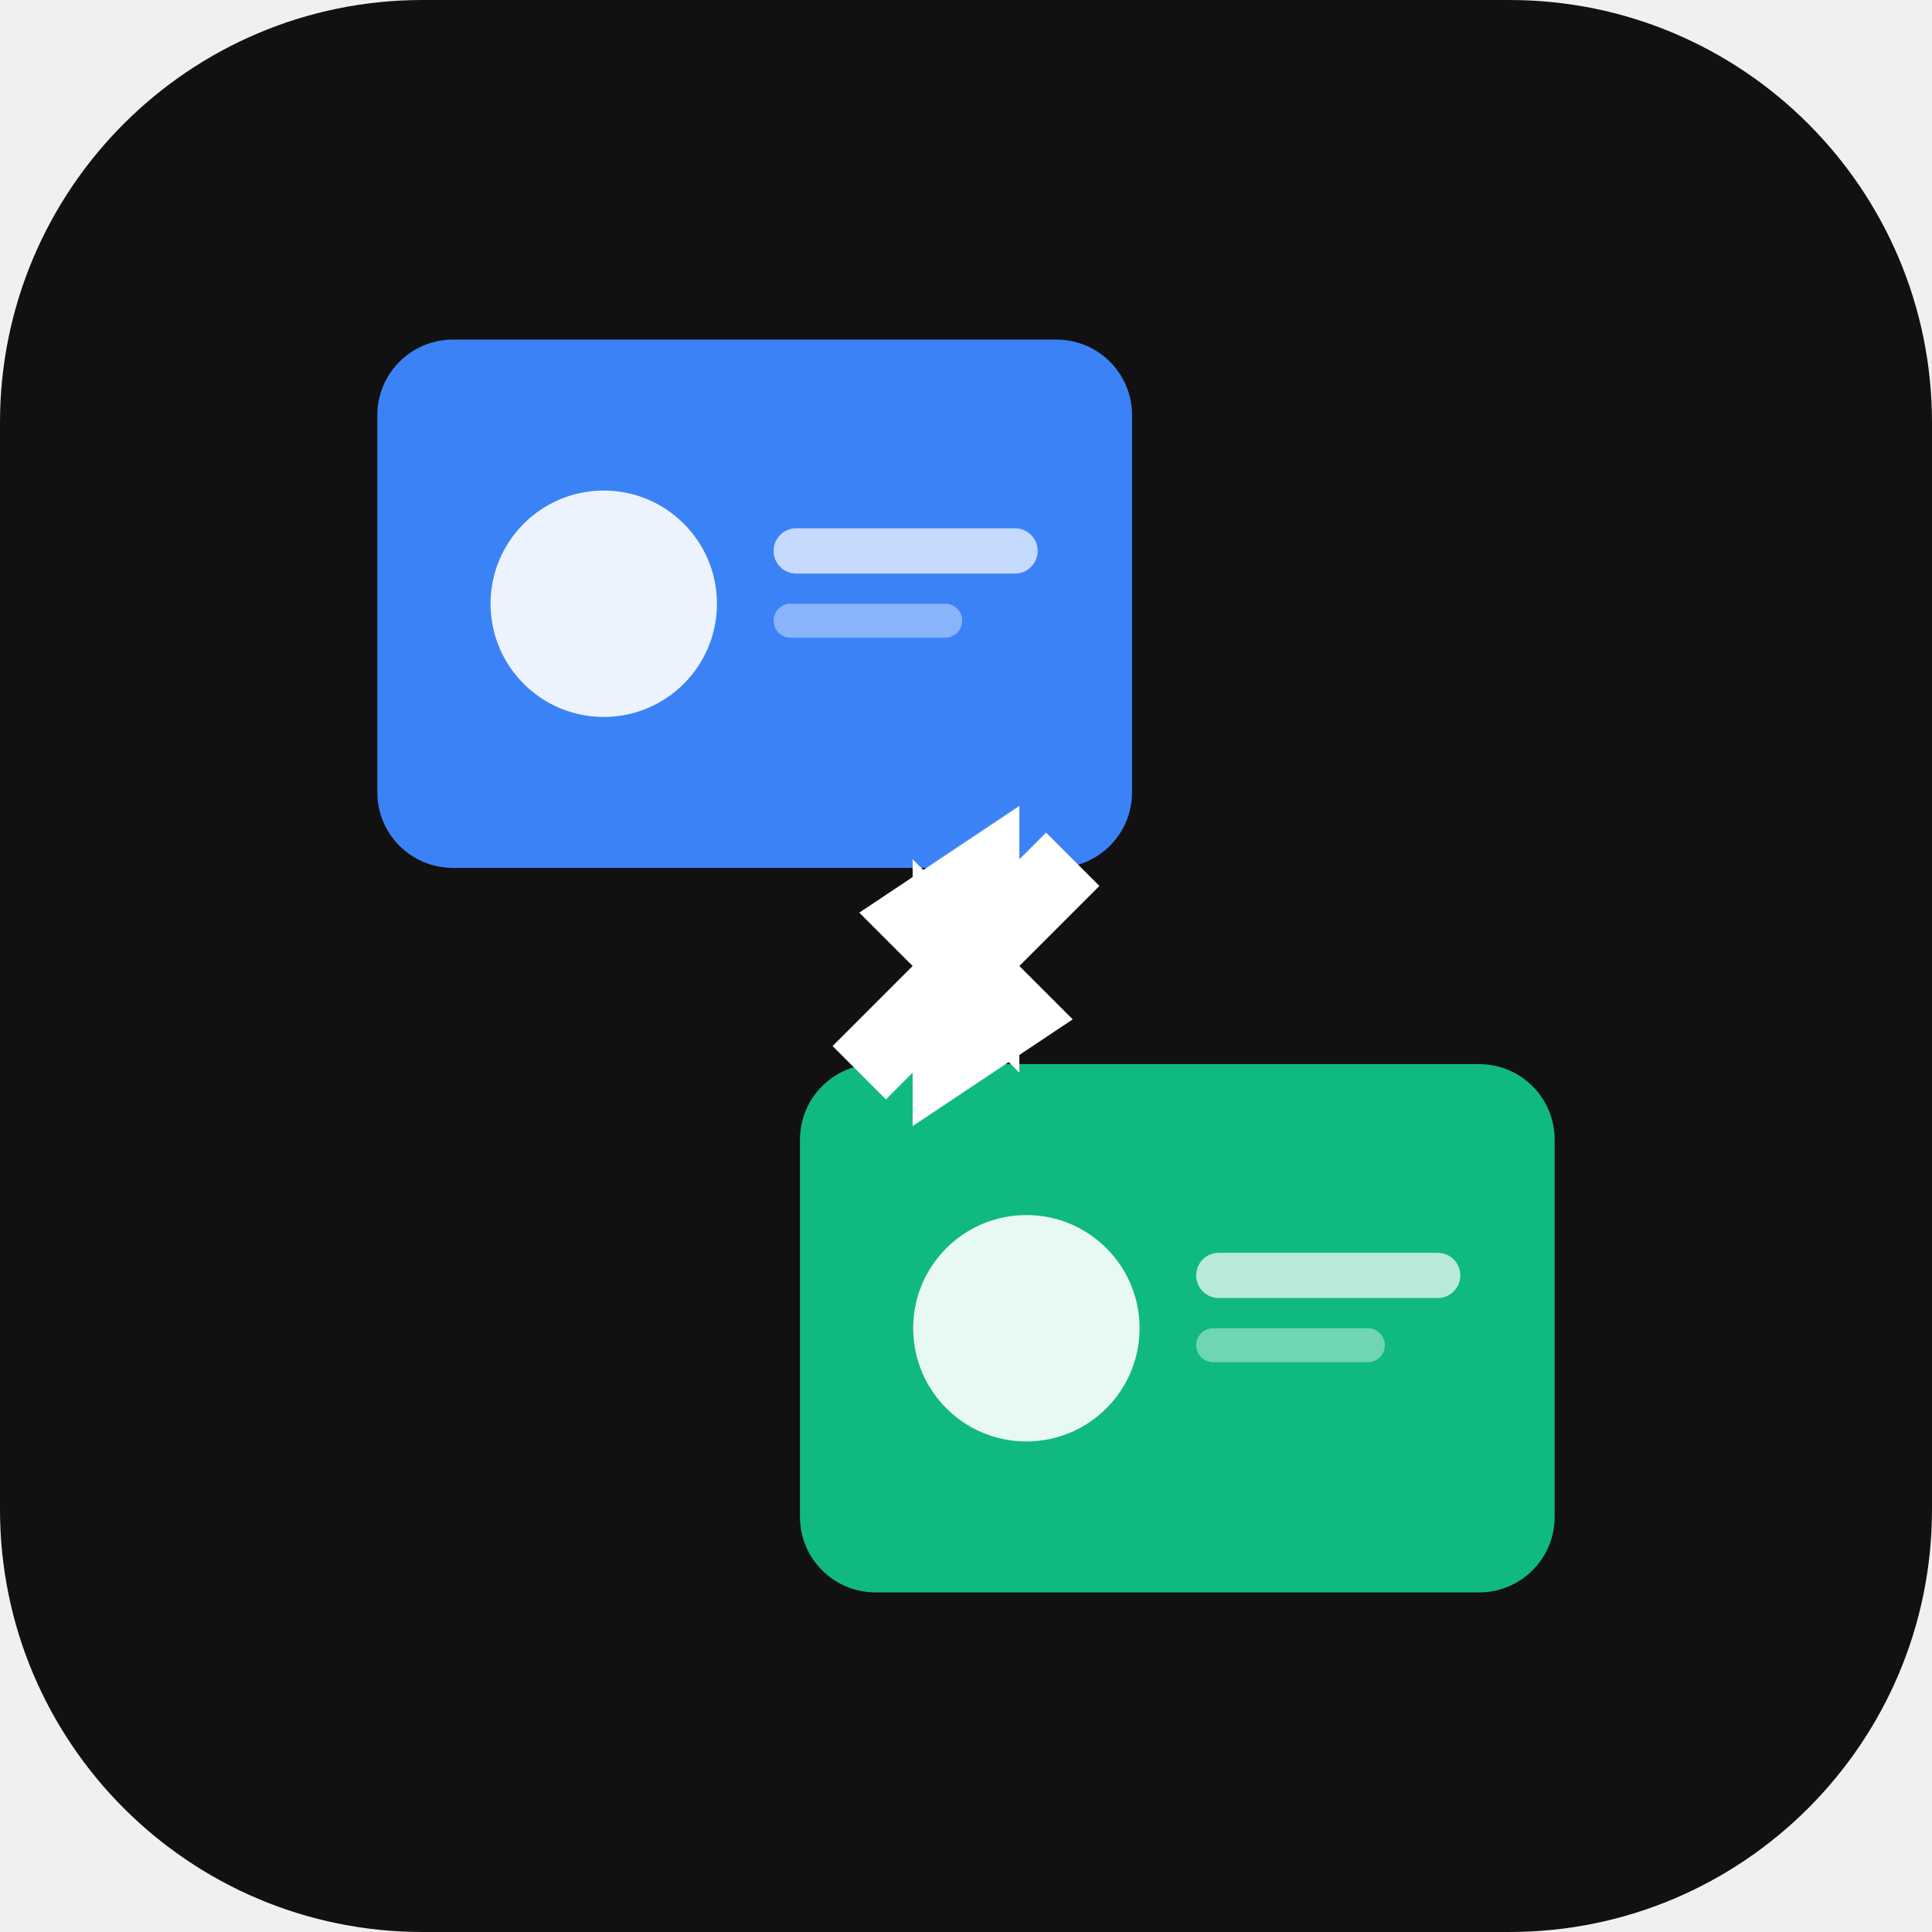
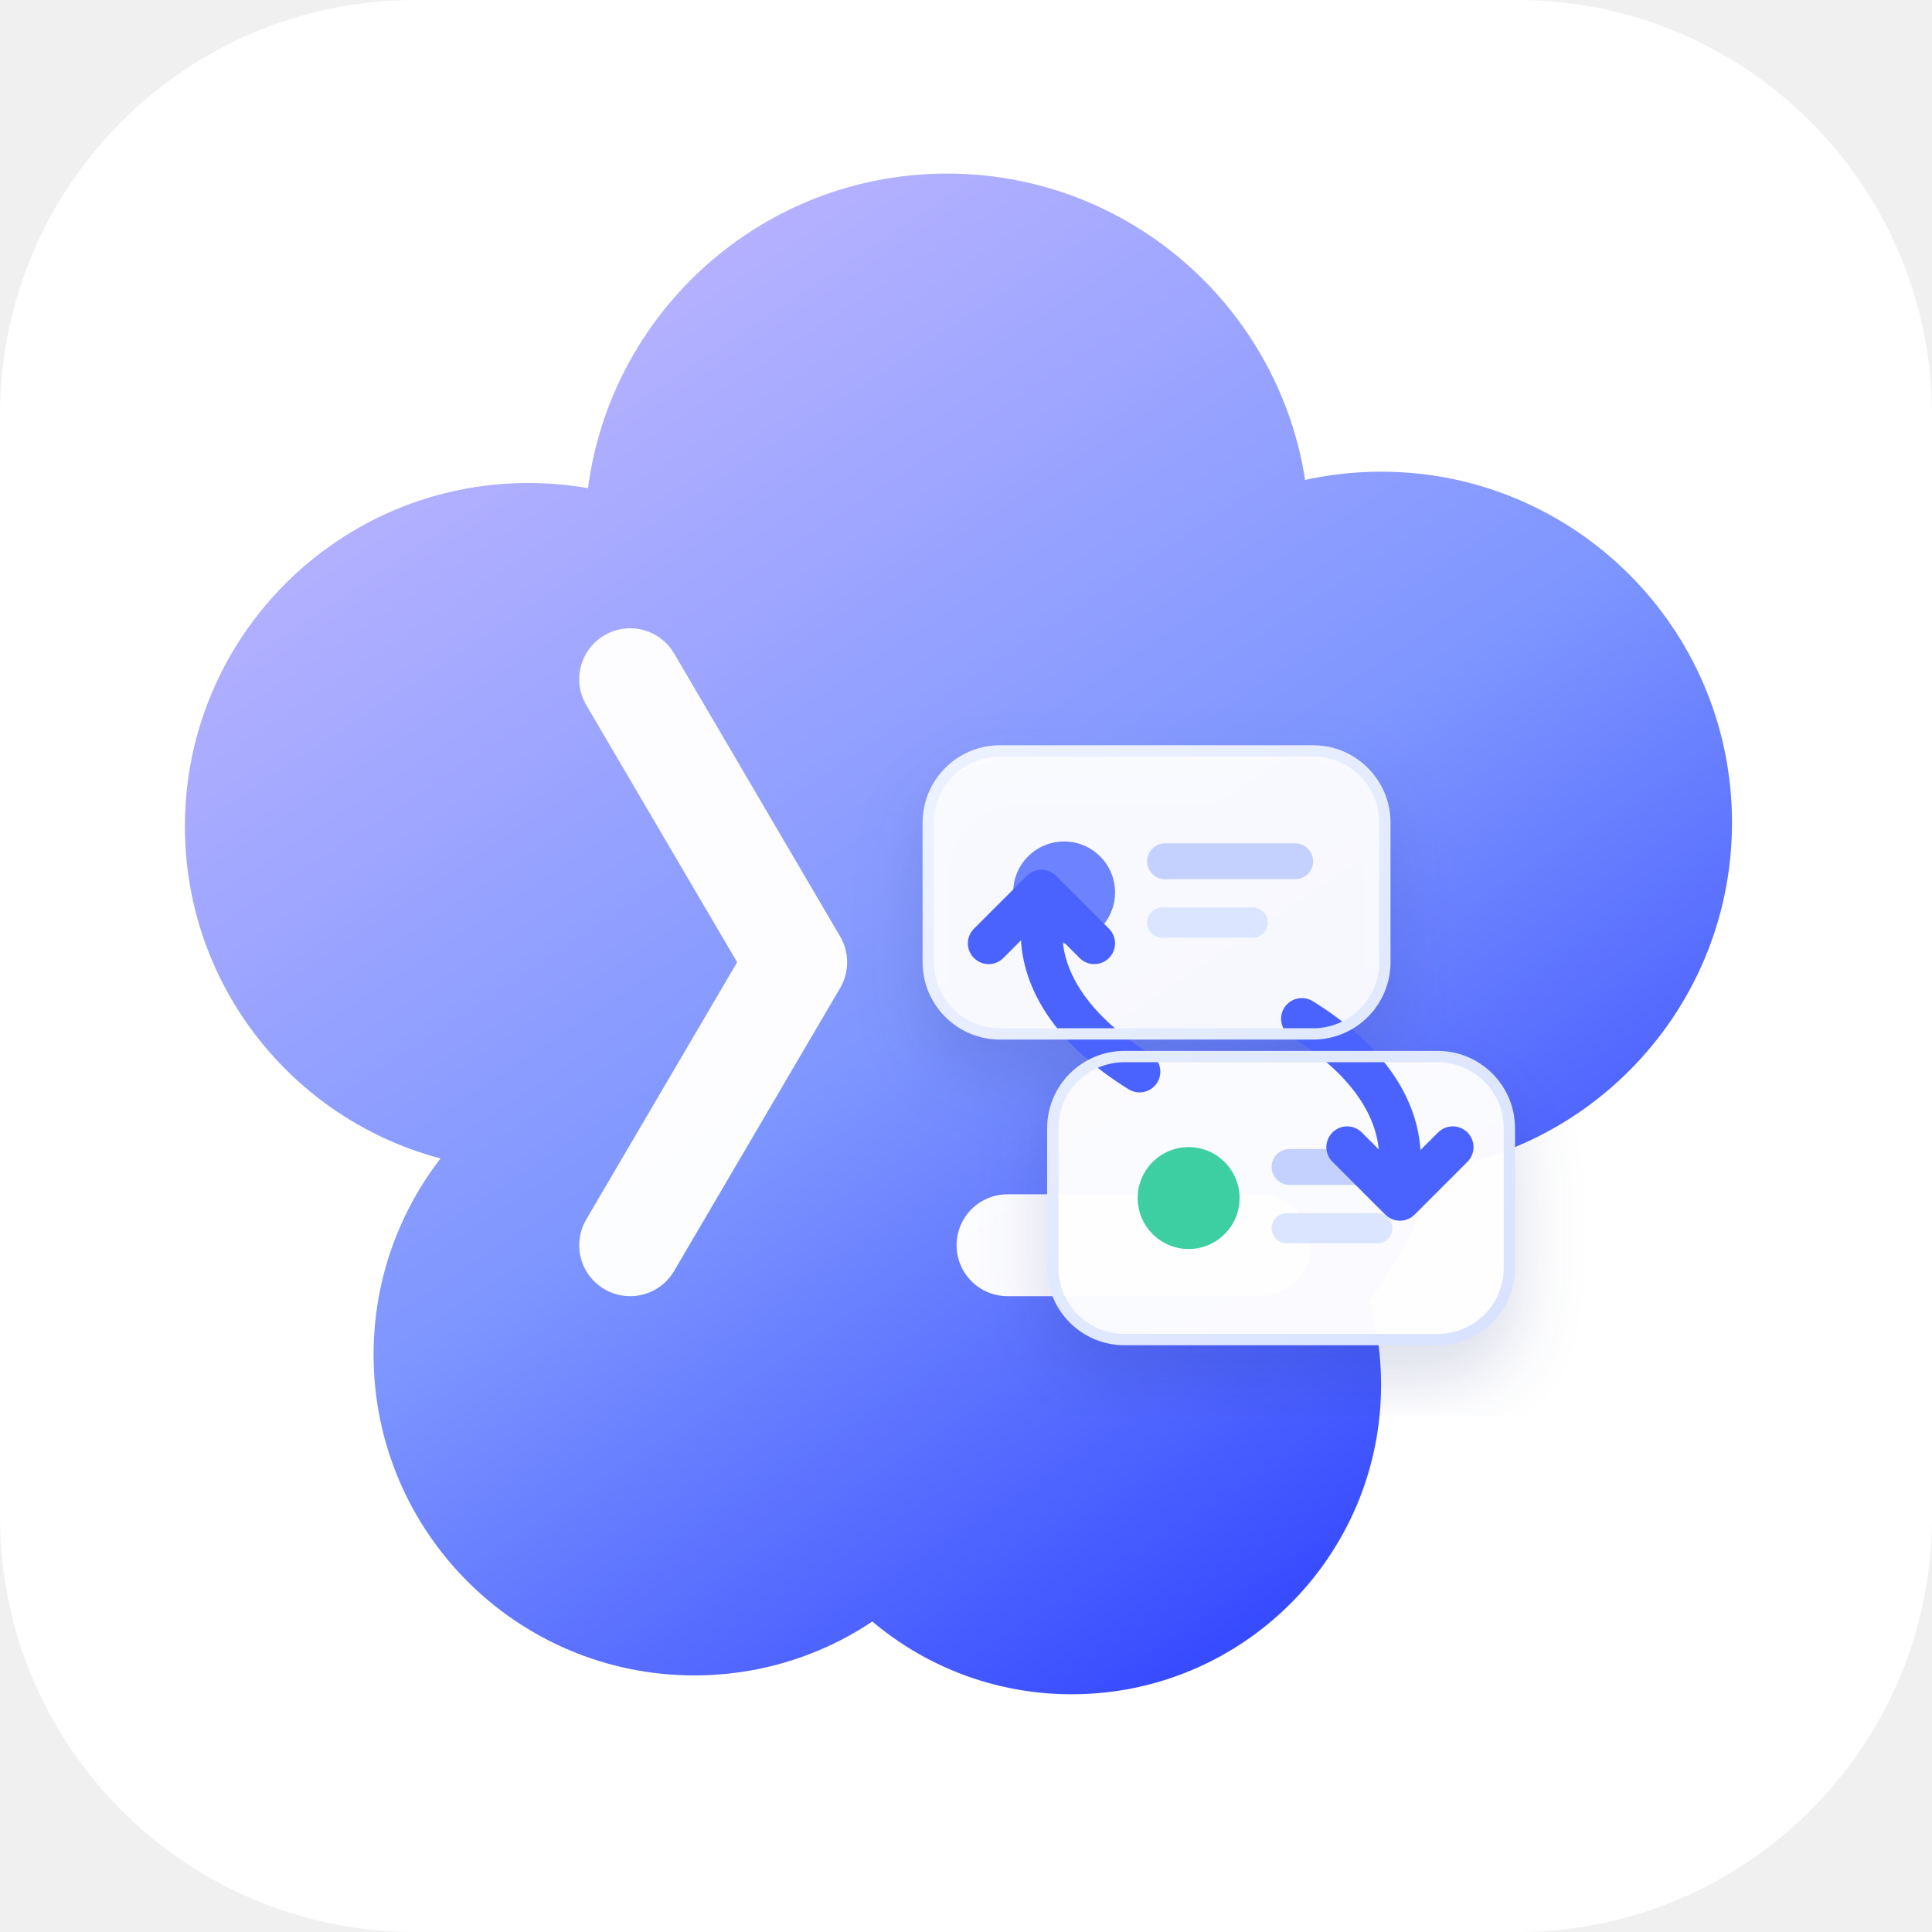
<svg xmlns="http://www.w3.org/2000/svg" width="1024" height="1024" viewBox="0 0 1024 1024" fill="none">
-   <rect width="1024" height="1024" rx="224" fill="#111111" />
-   <rect x="200" y="180" width="400" height="280" rx="40" fill="#3B82F6" />
-   <circle cx="320" cy="320" r="60" fill="white" fill-opacity="0.9" />
-   <rect x="410" y="280" width="140" height="24" rx="12" fill="white" fill-opacity="0.7" />
-   <rect x="410" y="320" width="100" height="18" rx="9" fill="white" fill-opacity="0.4" />
-   <rect x="424" y="564" width="400" height="280" rx="40" fill="#10B981" />
-   <circle cx="544" cy="704" r="60" fill="white" fill-opacity="0.9" />
-   <rect x="634" y="664" width="140" height="24" rx="12" fill="white" fill-opacity="0.7" />
-   <rect x="634" y="704" width="100" height="18" rx="9" fill="white" fill-opacity="0.4" />
-   <g transform="translate(512, 512)">
-     <path d="M-40 -80 L60 20 L20 20 L20 80 L-20 80 L-20 20 L-60 20 Z" fill="white" transform="rotate(45)" />
-     <path d="M40 80 L-60 -20 L-20 -20 L-20 -80 L20 -80 L20 -20 L60 -20 Z" fill="white" transform="rotate(45)" />
+   <defs>
+     <linearGradient id="blobGradient" x1="284" y1="174" x2="726" y2="842" gradientUnits="userSpaceOnUse">
+       <stop stop-color="#B7B2FF" />
+       <stop offset="0.52" stop-color="#7E96FF" />
+       <stop offset="1" stop-color="#3448FF" />
+     </linearGradient>
+     <linearGradient id="badgeStroke" x1="495" y1="390" x2="790" y2="706" gradientUnits="userSpaceOnUse">
+       <stop stop-color="#EDF2FF" />
+       <stop offset="1" stop-color="#D9E3FF" />
+     </linearGradient>
+     <filter id="cardShadow" x="450" y="360" width="390" height="390" filterUnits="userSpaceOnUse" color-interpolation-filters="sRGB">
+       <feFlood flood-opacity="0" result="BackgroundImageFix" />
+       <feColorMatrix in="SourceAlpha" type="matrix" values="0 0 0 0 0 0 0 0 0 0 0 0 0 0 0 0 0 0 127 0" result="hardAlpha" />
+       <feOffset dy="18" />
+       <feGaussianBlur stdDeviation="18" />
+       <feColorMatrix type="matrix" values="0 0 0 0 0.11 0 0 0 0 0.173 0 0 0 0 0.486 0 0 0 0.16 0" />
+       <feBlend mode="normal" in2="BackgroundImageFix" result="effect1_dropShadow_1_1" />
+       <feBlend mode="normal" in="SourceGraphic" in2="effect1_dropShadow_1_1" result="shape" />
+     </filter>
+   </defs>
+   <rect width="1024" height="1024" rx="220" fill="white" />
+   <g>
+     <circle cx="502" cy="284" r="192" fill="url(#blobGradient)" />
+     <circle cx="280" cy="438" r="182" fill="url(#blobGradient)" />
+     <circle cx="732" cy="436" r="186" fill="url(#blobGradient)" />
+     <circle cx="368" cy="718" r="170" fill="url(#blobGradient)" />
+     <circle cx="568" cy="734" r="164" fill="url(#blobGradient)" />
+     <circle cx="510" cy="534" r="266" fill="url(#blobGradient)" />
+   </g>
+   <g opacity="0.98">
+     <path d="M334 360L422 510L334 660" stroke="white" stroke-width="54" stroke-linecap="round" stroke-linejoin="round" />
+     <path d="M534 660H668" stroke="white" stroke-width="54" stroke-linecap="round" />
+   </g>
+   <g filter="url(#cardShadow)">
+     <rect x="492" y="398" width="242" height="150" rx="38" fill="white" fill-opacity="0.95" />
+     <rect x="558" y="560" width="242" height="150" rx="38" fill="white" fill-opacity="0.97" />
+     <circle cx="564" cy="473" r="27" fill="#6D82FF" />
+     <rect x="608" y="447" width="88" height="19" rx="9.5" fill="#C4D1FF" />
+     <rect x="608" y="481" width="64" height="16" rx="8" fill="#DCE5FF" />
+     <circle cx="630" cy="635" r="27" fill="#3DCFA1" />
+     <rect x="674" y="609" width="88" height="19" rx="9.5" fill="#C4D1FF" />
+     <rect x="674" y="643" width="64" height="16" rx="8" fill="#DCE5FF" />
+     <path d="M690 540C724 561 742 587 742 614" stroke="#4A63FF" stroke-width="22" stroke-linecap="round" />
+     <path d="M714 608L742 636L770 608" stroke="#4A63FF" stroke-width="22" stroke-linecap="round" stroke-linejoin="round" />
+     <path d="M604 568C570 547 552 521 552 494" stroke="#4A63FF" stroke-width="22" stroke-linecap="round" />
+     <path d="M580 500L552 472L524 500" stroke="#4A63FF" stroke-width="22" stroke-linecap="round" stroke-linejoin="round" />
+     <rect x="492" y="398" width="242" height="150" rx="38" stroke="url(#badgeStroke)" stroke-width="6" />
+     <rect x="558" y="560" width="242" height="150" rx="38" stroke="url(#badgeStroke)" stroke-width="6" />
  </g>
</svg>
